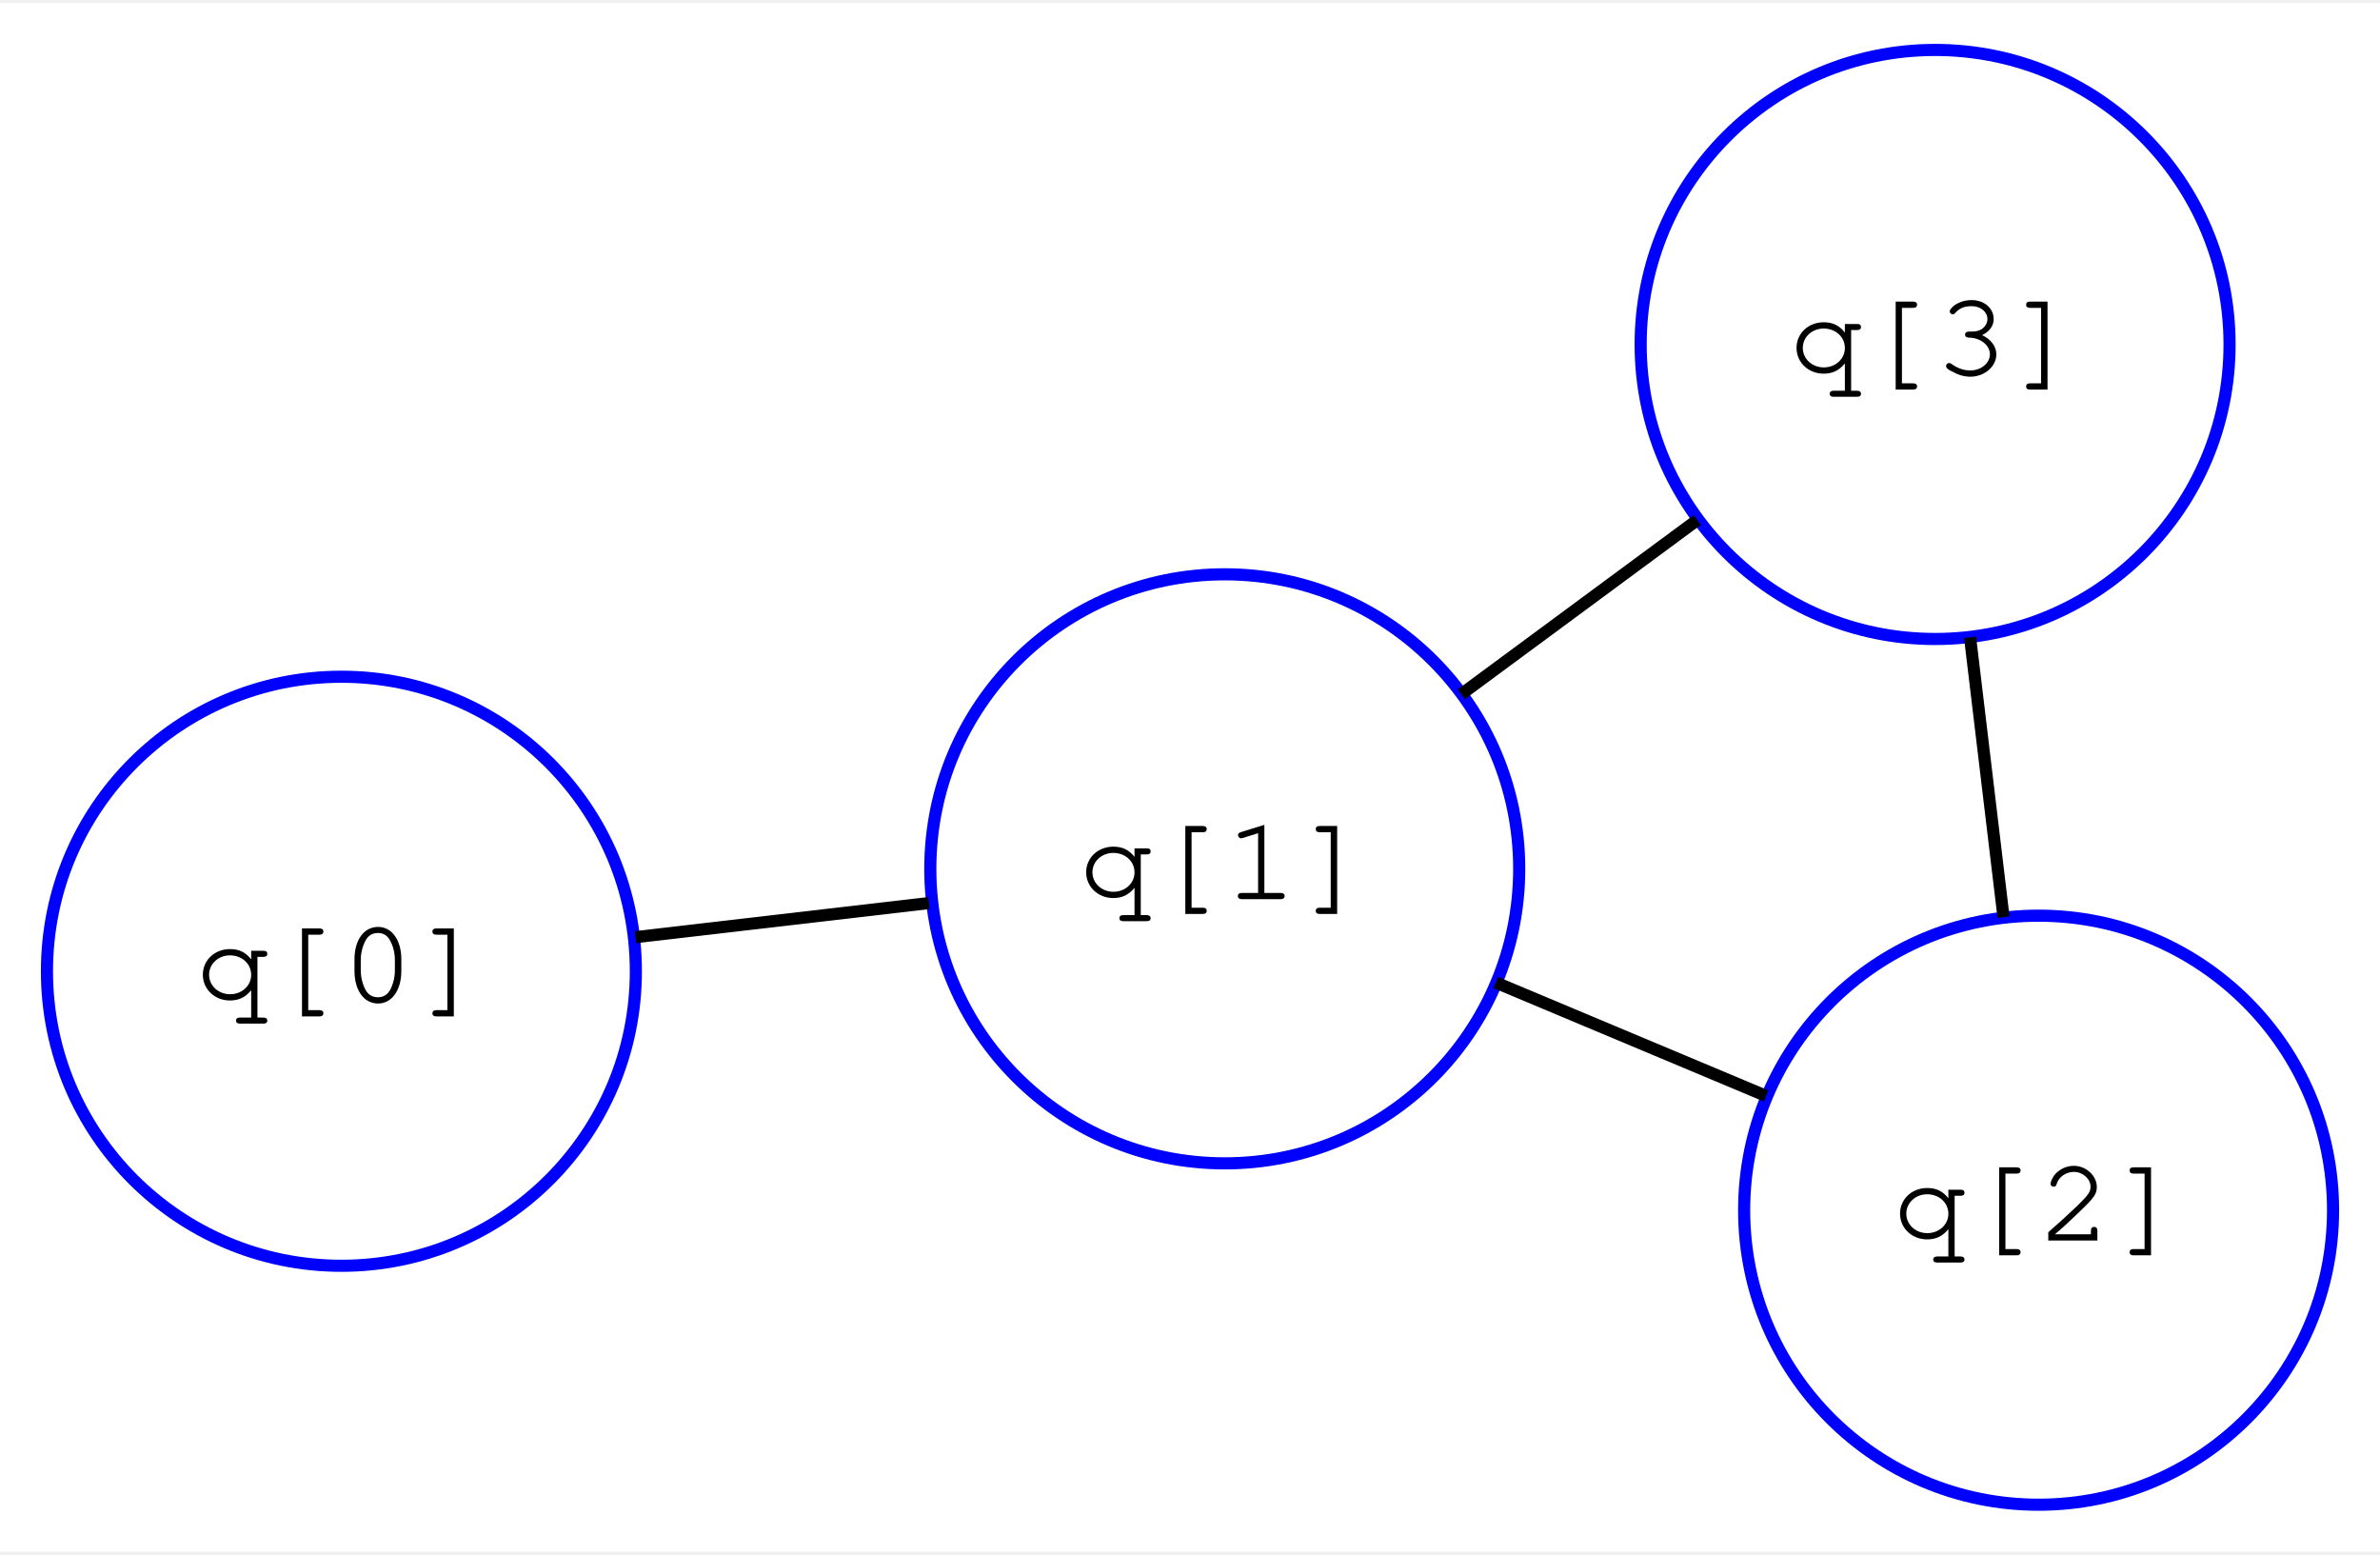
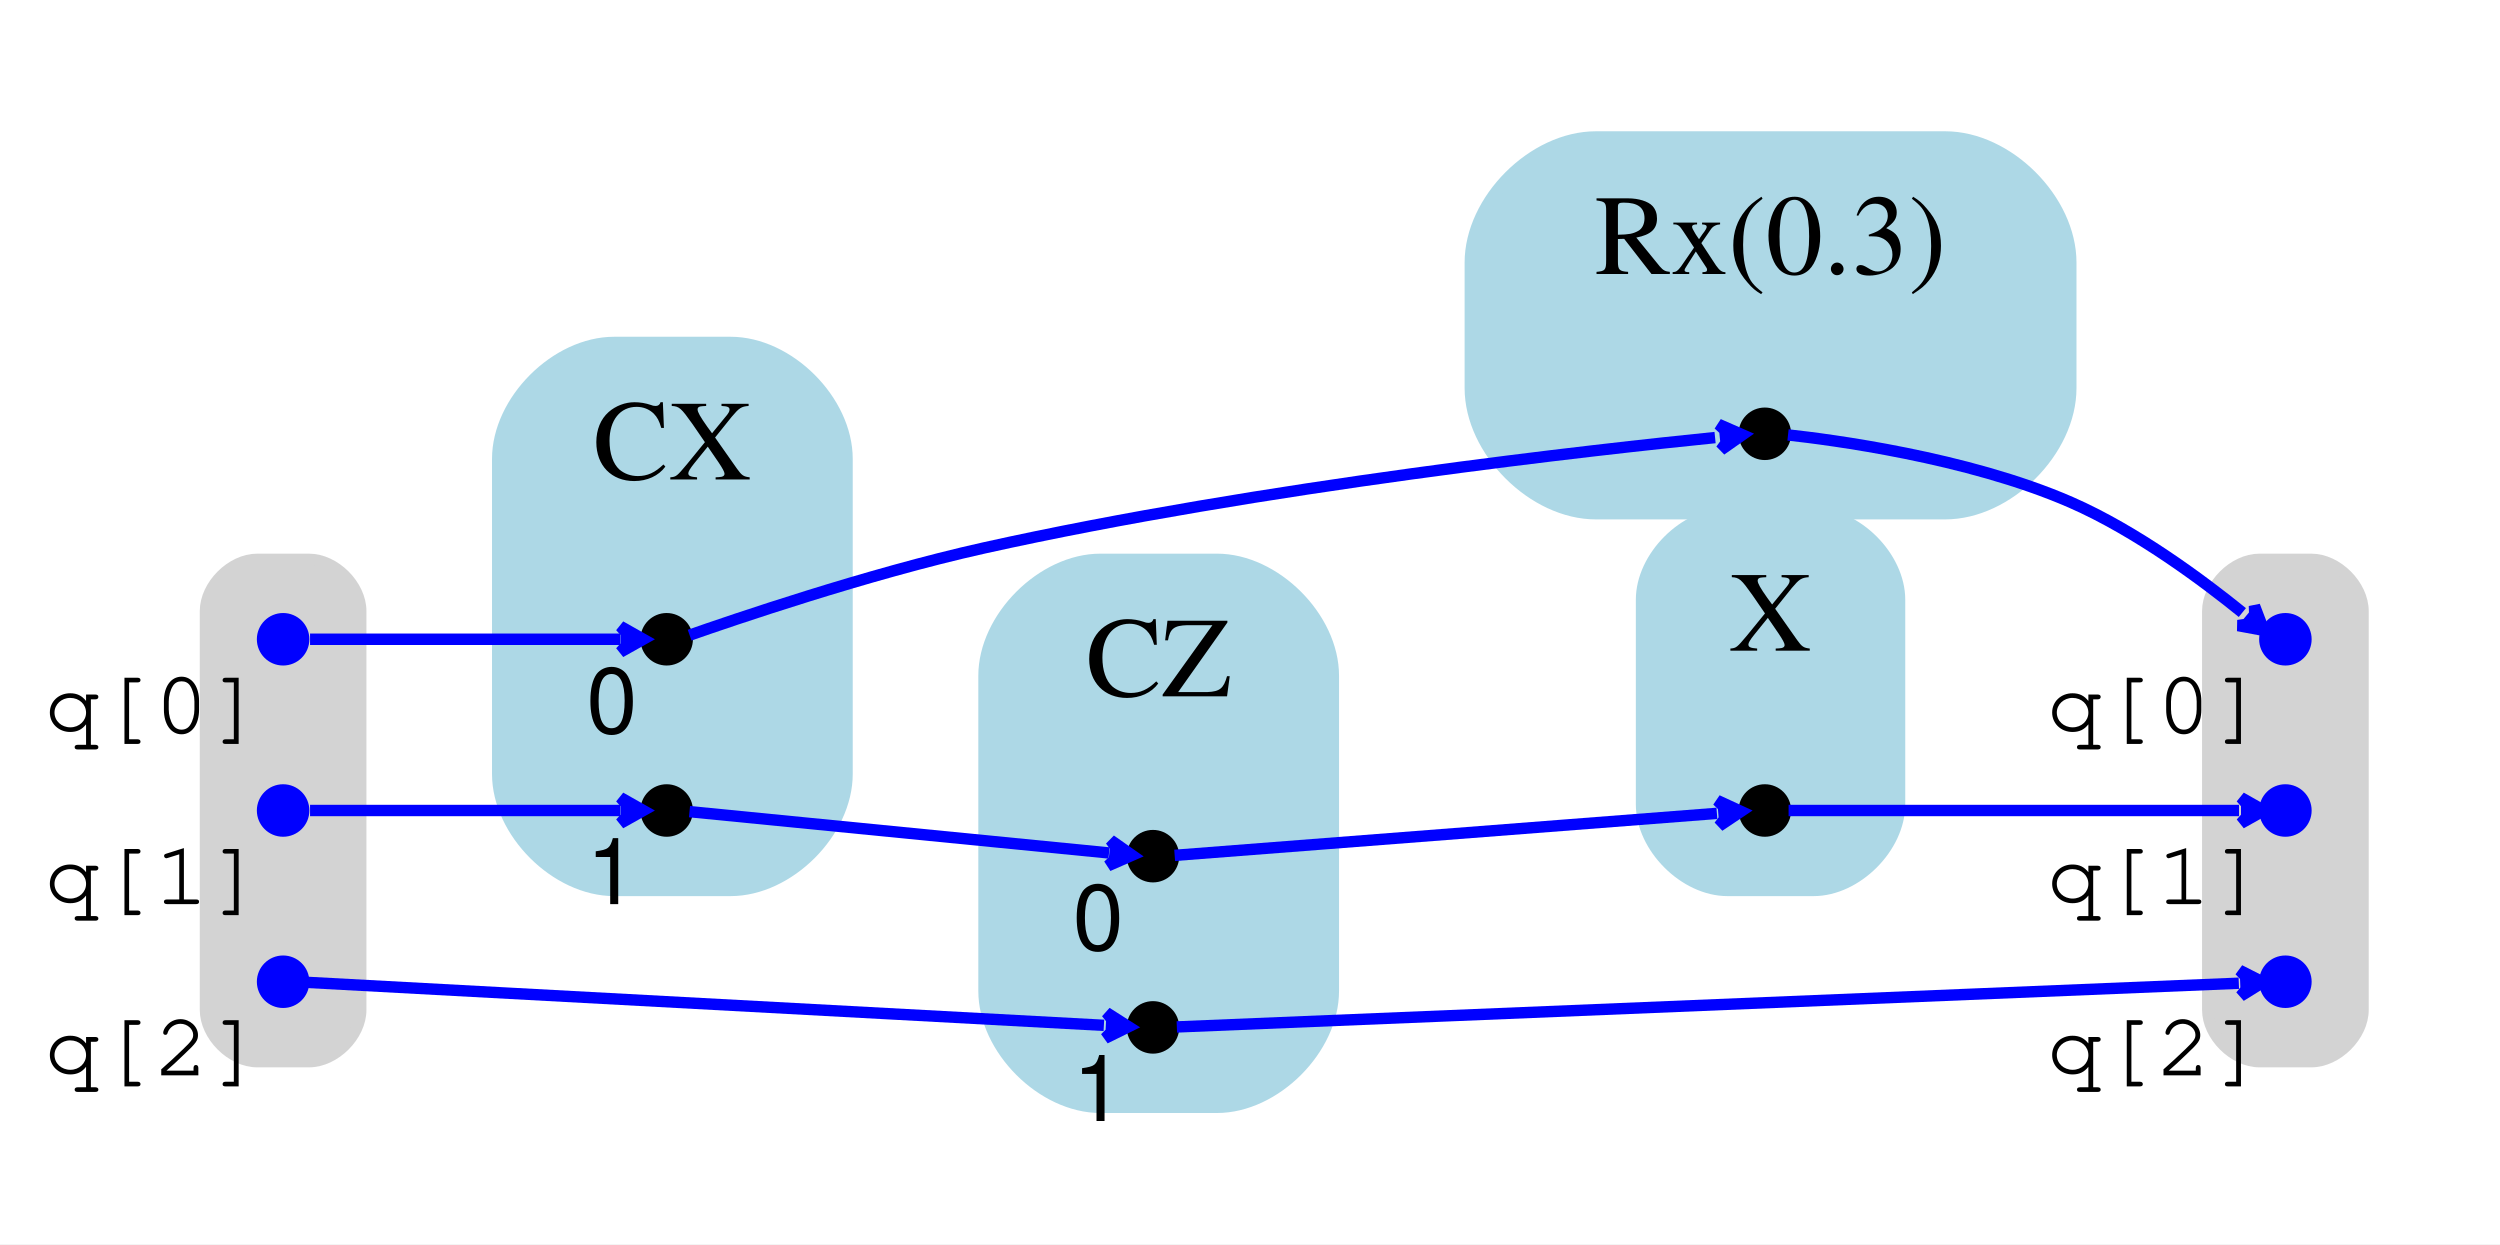
- <svg xmlns="http://www.w3.org/2000/svg" width="196pt" height="128pt" viewBox="0.00 0.00 196.17 127.62">
-   <g id="graph0" class="graph" transform="scale(1 1) rotate(0) translate(4 123.62)">
-     <polygon fill="white" stroke="transparent" points="-4,4 -4,-123.62 192.17,-123.62 192.17,4 -4,4" />
+ <svg xmlns="http://www.w3.org/2000/svg" width="219pt" height="109pt" viewBox="0.00 0.00 219.00 109.00">
+   <g id="graph0" class="graph" transform="scale(1 1) rotate(0) translate(4 105)">
+     <polygon fill="white" stroke="transparent" points="-4,4 -4,-105 215,-105 215,4 -4,4" />
+     <g id="clust1" class="cluster">
+       <path fill="lightgrey" stroke="lightgrey" d="M18.53,-12C18.53,-12 23.07,-12 23.07,-12 25.33,-12 27.6,-14.27 27.6,-16.53 27.6,-16.53 27.6,-51.47 27.6,-51.47 27.6,-53.73 25.33,-56 23.07,-56 23.07,-56 18.53,-56 18.53,-56 16.27,-56 14,-53.73 14,-51.47 14,-51.47 14,-16.53 14,-16.53 14,-14.27 16.27,-12 18.53,-12" />
+     </g>
+     <g id="clust3" class="cluster">
+       <path fill="lightgrey" stroke="lightgrey" d="M193.93,-12C193.93,-12 198.47,-12 198.47,-12 200.73,-12 203,-14.27 203,-16.53 203,-16.53 203,-51.47 203,-51.47 203,-53.73 200.73,-56 198.47,-56 198.47,-56 193.93,-56 193.93,-56 191.67,-56 189.4,-53.73 189.4,-51.47 189.4,-51.47 189.4,-16.53 189.4,-16.53 189.4,-14.27 191.67,-12 193.93,-12" />
+     </g>
+     <g id="clust5" class="cluster">
+       <path fill="lightblue" stroke="lightblue" d="M49.8,-27C49.8,-27 60,-27 60,-27 65.1,-27 70.2,-32.1 70.2,-37.2 70.2,-37.2 70.2,-64.8 70.2,-64.8 70.2,-69.9 65.1,-75 60,-75 60,-75 49.8,-75 49.8,-75 44.7,-75 39.6,-69.9 39.6,-64.8 39.6,-64.8 39.6,-37.2 39.6,-37.2 39.6,-32.1 44.7,-27 49.8,-27" />
+       <text text-anchor="middle" x="54.9" y="-63" font-family="Times,serif" font-size="10.00">CX</text>
+     </g>
+     <g id="clust6" class="cluster">
+       <path fill="lightblue" stroke="lightblue" d="M92.4,-8C92.4,-8 102.6,-8 102.6,-8 107.7,-8 112.8,-13.1 112.8,-18.2 112.8,-18.2 112.8,-45.8 112.8,-45.8 112.8,-50.9 107.7,-56 102.6,-56 102.6,-56 92.4,-56 92.4,-56 87.3,-56 82.2,-50.9 82.2,-45.8 82.2,-45.8 82.2,-18.2 82.2,-18.2 82.2,-13.1 87.3,-8 92.4,-8" />
+       <text text-anchor="middle" x="97.5" y="-44" font-family="Times,serif" font-size="10.00">CZ</text>
+     </g>
+     <g id="clust7" class="cluster">
+       <path fill="lightblue" stroke="lightblue" d="M147.33,-27C147.33,-27 154.87,-27 154.87,-27 158.63,-27 162.4,-30.77 162.4,-34.53 162.4,-34.53 162.4,-52.47 162.4,-52.47 162.4,-56.23 158.63,-60 154.87,-60 154.87,-60 147.33,-60 147.33,-60 143.57,-60 139.8,-56.23 139.8,-52.47 139.8,-52.47 139.8,-34.53 139.8,-34.53 139.8,-30.77 143.57,-27 147.33,-27" />
+       <text text-anchor="middle" x="151.1" y="-48" font-family="Times,serif" font-size="10.00">X</text>
+     </g>
+     <g id="clust8" class="cluster">
+       <path fill="lightblue" stroke="lightblue" d="M135.8,-60C135.8,-60 166.4,-60 166.4,-60 171.9,-60 177.4,-65.5 177.4,-71 177.4,-71 177.4,-82 177.4,-82 177.4,-87.5 171.9,-93 166.4,-93 166.4,-93 135.8,-93 135.8,-93 130.3,-93 124.8,-87.5 124.8,-82 124.8,-82 124.8,-71 124.8,-71 124.8,-65.5 130.3,-60 135.8,-60" />
+       <text text-anchor="middle" x="151.1" y="-81" font-family="Times,serif" font-size="10.00">Rx(0.3)</text>
+     </g>
    <g id="node1" class="node">
-       <ellipse fill="none" stroke="blue" cx="24.14" cy="-43.83" rx="24.27" ry="24.27" />
-       <text text-anchor="middle" x="24.14" y="-41.33" font-family="Courier,monospace" font-size="10.00">q[0]</text>
+       <ellipse fill="blue" stroke="blue" cx="20.8" cy="-49" rx="1.8" ry="1.8" />
+       <text text-anchor="middle" x="9.5" y="-40.8" font-family="Courier,monospace" font-size="8.00">q[0]</text>
+     </g>
+     <g id="node7" class="node">
+       <ellipse fill="black" stroke="black" cx="54.4" cy="-49" rx="1.8" ry="1.8" />
+       <text text-anchor="middle" x="49.6" y="-40.8" font-family="Helvetica,sans-Serif" font-size="8.00">0</text>
+     </g>
+     <g id="edge1" class="edge">
+       <path fill="none" stroke="blue" d="M23.16,-49C27.87,-49 43.6,-49 50.32,-49" />
+       <polygon fill="blue" stroke="blue" points="52.35,-49 50.35,-50.13 51.35,-49 50.35,-49 50.35,-49 50.35,-49 51.35,-49 50.35,-47.88 52.35,-49 52.35,-49" />
    </g>
    <g id="node2" class="node">
-       <ellipse fill="none" stroke="blue" cx="96.95" cy="-52.27" rx="24.27" ry="24.27" />
-       <text text-anchor="middle" x="96.95" y="-49.77" font-family="Courier,monospace" font-size="10.00">q[1]</text>
+       <ellipse fill="blue" stroke="blue" cx="20.8" cy="-34" rx="1.8" ry="1.8" />
+       <text text-anchor="middle" x="9.5" y="-25.8" font-family="Courier,monospace" font-size="8.00">q[1]</text>
    </g>
-     <g id="edge1" class="edge">
-       <path fill="none" stroke="black" d="M48.38,-46.64C56.16,-47.54 64.77,-48.54 72.56,-49.45" />
+     <g id="node8" class="node">
+       <ellipse fill="black" stroke="black" cx="54.4" cy="-34" rx="1.8" ry="1.8" />
+       <text text-anchor="middle" x="49.6" y="-25.8" font-family="Helvetica,sans-Serif" font-size="8.00">1</text>
+     </g>
+     <g id="edge2" class="edge">
+       <path fill="none" stroke="blue" d="M23.16,-34C27.87,-34 43.6,-34 50.32,-34" />
+       <polygon fill="blue" stroke="blue" points="52.35,-34 50.35,-35.13 51.35,-34 50.35,-34 50.35,-34 50.35,-34 51.35,-34 50.35,-32.88 52.35,-34 52.35,-34" />
    </g>
    <g id="node3" class="node">
-       <ellipse fill="none" stroke="blue" cx="164.03" cy="-24.14" rx="24.27" ry="24.27" />
-       <text text-anchor="middle" x="164.03" y="-21.64" font-family="Courier,monospace" font-size="10.00">q[2]</text>
+       <ellipse fill="blue" stroke="blue" cx="20.8" cy="-19" rx="1.8" ry="1.8" />
+       <text text-anchor="middle" x="9.5" y="-10.8" font-family="Courier,monospace" font-size="8.00">q[2]</text>
    </g>
-     <g id="edge2" class="edge">
-       <path fill="none" stroke="black" d="M119.29,-42.9C126.45,-39.9 134.39,-36.57 141.56,-33.56" />
+     <g id="node10" class="node">
+       <ellipse fill="black" stroke="black" cx="97" cy="-15" rx="1.8" ry="1.8" />
+       <text text-anchor="middle" x="92.2" y="-6.8" font-family="Helvetica,sans-Serif" font-size="8.00">1</text>
+     </g>
+     <g id="edge3" class="edge">
+       <path fill="none" stroke="blue" d="M22.63,-18.96C29.68,-18.58 79.35,-15.9 92.7,-15.18" />
+       <polygon fill="blue" stroke="blue" points="94.86,-15.06 92.93,-16.29 93.87,-15.12 92.87,-15.17 92.87,-15.17 92.87,-15.17 93.87,-15.12 92.81,-14.05 94.86,-15.06 94.86,-15.06" />
    </g>
    <g id="node4" class="node">
-       <ellipse fill="none" stroke="blue" cx="155.5" cy="-95.48" rx="24.27" ry="24.27" />
-       <text text-anchor="middle" x="155.5" y="-92.98" font-family="Courier,monospace" font-size="10.00">q[3]</text>
+       <ellipse fill="blue" stroke="blue" cx="196.2" cy="-49" rx="1.8" ry="1.8" />
+       <text text-anchor="middle" x="184.9" y="-40.8" font-family="Courier,monospace" font-size="8.00">q[0]</text>
    </g>
-     <g id="edge3" class="edge">
-       <path fill="none" stroke="black" d="M116.45,-66.66C122.7,-71.28 129.63,-76.39 135.89,-81.01" />
+     <g id="node5" class="node">
+       <ellipse fill="blue" stroke="blue" cx="196.2" cy="-34" rx="1.8" ry="1.8" />
+       <text text-anchor="middle" x="184.9" y="-25.8" font-family="Courier,monospace" font-size="8.00">q[1]</text>
+     </g>
+     <g id="node6" class="node">
+       <ellipse fill="blue" stroke="blue" cx="196.2" cy="-19" rx="1.8" ry="1.8" />
+       <text text-anchor="middle" x="184.9" y="-10.8" font-family="Courier,monospace" font-size="8.00">q[2]</text>
+     </g>
+     <g id="node12" class="node">
+       <ellipse fill="black" stroke="black" cx="150.6" cy="-67" rx="1.8" ry="1.8" />
+     </g>
+     <g id="edge5" class="edge">
+       <path fill="none" stroke="blue" d="M56.41,-49.36C59.92,-50.59 71.96,-54.72 82.2,-57 106.48,-62.4 136.34,-65.67 146.24,-66.67" />
+       <polygon fill="blue" stroke="blue" points="148.64,-66.91 146.54,-67.83 147.65,-66.81 146.65,-66.71 146.65,-66.71 146.65,-66.71 147.65,-66.81 146.76,-65.59 148.64,-66.91 148.64,-66.91" />
+     </g>
+     <g id="node9" class="node">
+       <ellipse fill="black" stroke="black" cx="97" cy="-30" rx="1.8" ry="1.8" />
+       <text text-anchor="middle" x="92.2" y="-21.8" font-family="Helvetica,sans-Serif" font-size="8.00">0</text>
    </g>
    <g id="edge4" class="edge">
-       <path fill="none" stroke="black" d="M161.14,-48.29C160.25,-55.73 159.27,-63.91 158.38,-71.35" />
+       <path fill="none" stroke="blue" d="M56.4,-33.9C61.54,-33.4 84.95,-31.09 93.15,-30.28" />
+       <polygon fill="blue" stroke="blue" points="95.17,-30.08 93.29,-31.4 94.18,-30.18 93.18,-30.28 93.18,-30.28 93.18,-30.28 94.18,-30.18 93.07,-29.16 95.17,-30.08 95.17,-30.08" />
+     </g>
+     <g id="node11" class="node">
+       <ellipse fill="black" stroke="black" cx="150.6" cy="-34" rx="1.8" ry="1.8" />
+     </g>
+     <g id="edge6" class="edge">
+       <path fill="none" stroke="blue" d="M98.9,-30.07C104.62,-30.51 136.17,-32.96 146.4,-33.75" />
+       <polygon fill="blue" stroke="blue" points="148.51,-33.92 146.43,-34.88 147.51,-33.84 146.52,-33.76 146.52,-33.76 146.52,-33.76 147.51,-33.84 146.6,-32.64 148.51,-33.92 148.51,-33.92" />
+     </g>
+     <g id="edge7" class="edge">
+       <path fill="none" stroke="blue" d="M99.09,-15.04C108.56,-15.43 176.73,-18.24 192.12,-18.87" />
+       <polygon fill="blue" stroke="blue" points="194.24,-18.96 192.19,-20 193.24,-18.92 192.24,-18.88 192.24,-18.88 192.24,-18.88 193.24,-18.92 192.29,-17.75 194.24,-18.96 194.24,-18.96" />
+     </g>
+     <g id="edge8" class="edge">
+       <path fill="none" stroke="blue" d="M152.68,-34C158.19,-34 183.33,-34 192.14,-34" />
+       <polygon fill="blue" stroke="blue" points="194.31,-34 192.31,-35.13 193.31,-34 192.31,-34 192.31,-34 192.31,-34 193.31,-34 192.31,-32.88 194.31,-34 194.31,-34" />
+     </g>
+     <g id="edge9" class="edge">
+       <path fill="none" stroke="blue" d="M152.63,-66.9C156.19,-66.51 168.29,-64.97 177.4,-61 183.17,-58.48 189.08,-54.06 192.43,-51.34" />
+       <polygon fill="blue" stroke="blue" points="194.31,-49.78 193.49,-51.93 193.54,-50.42 192.77,-51.06 192.77,-51.06 192.77,-51.06 193.54,-50.42 192.05,-50.2 194.31,-49.78 194.31,-49.78" />
    </g>
  </g>
</svg>
